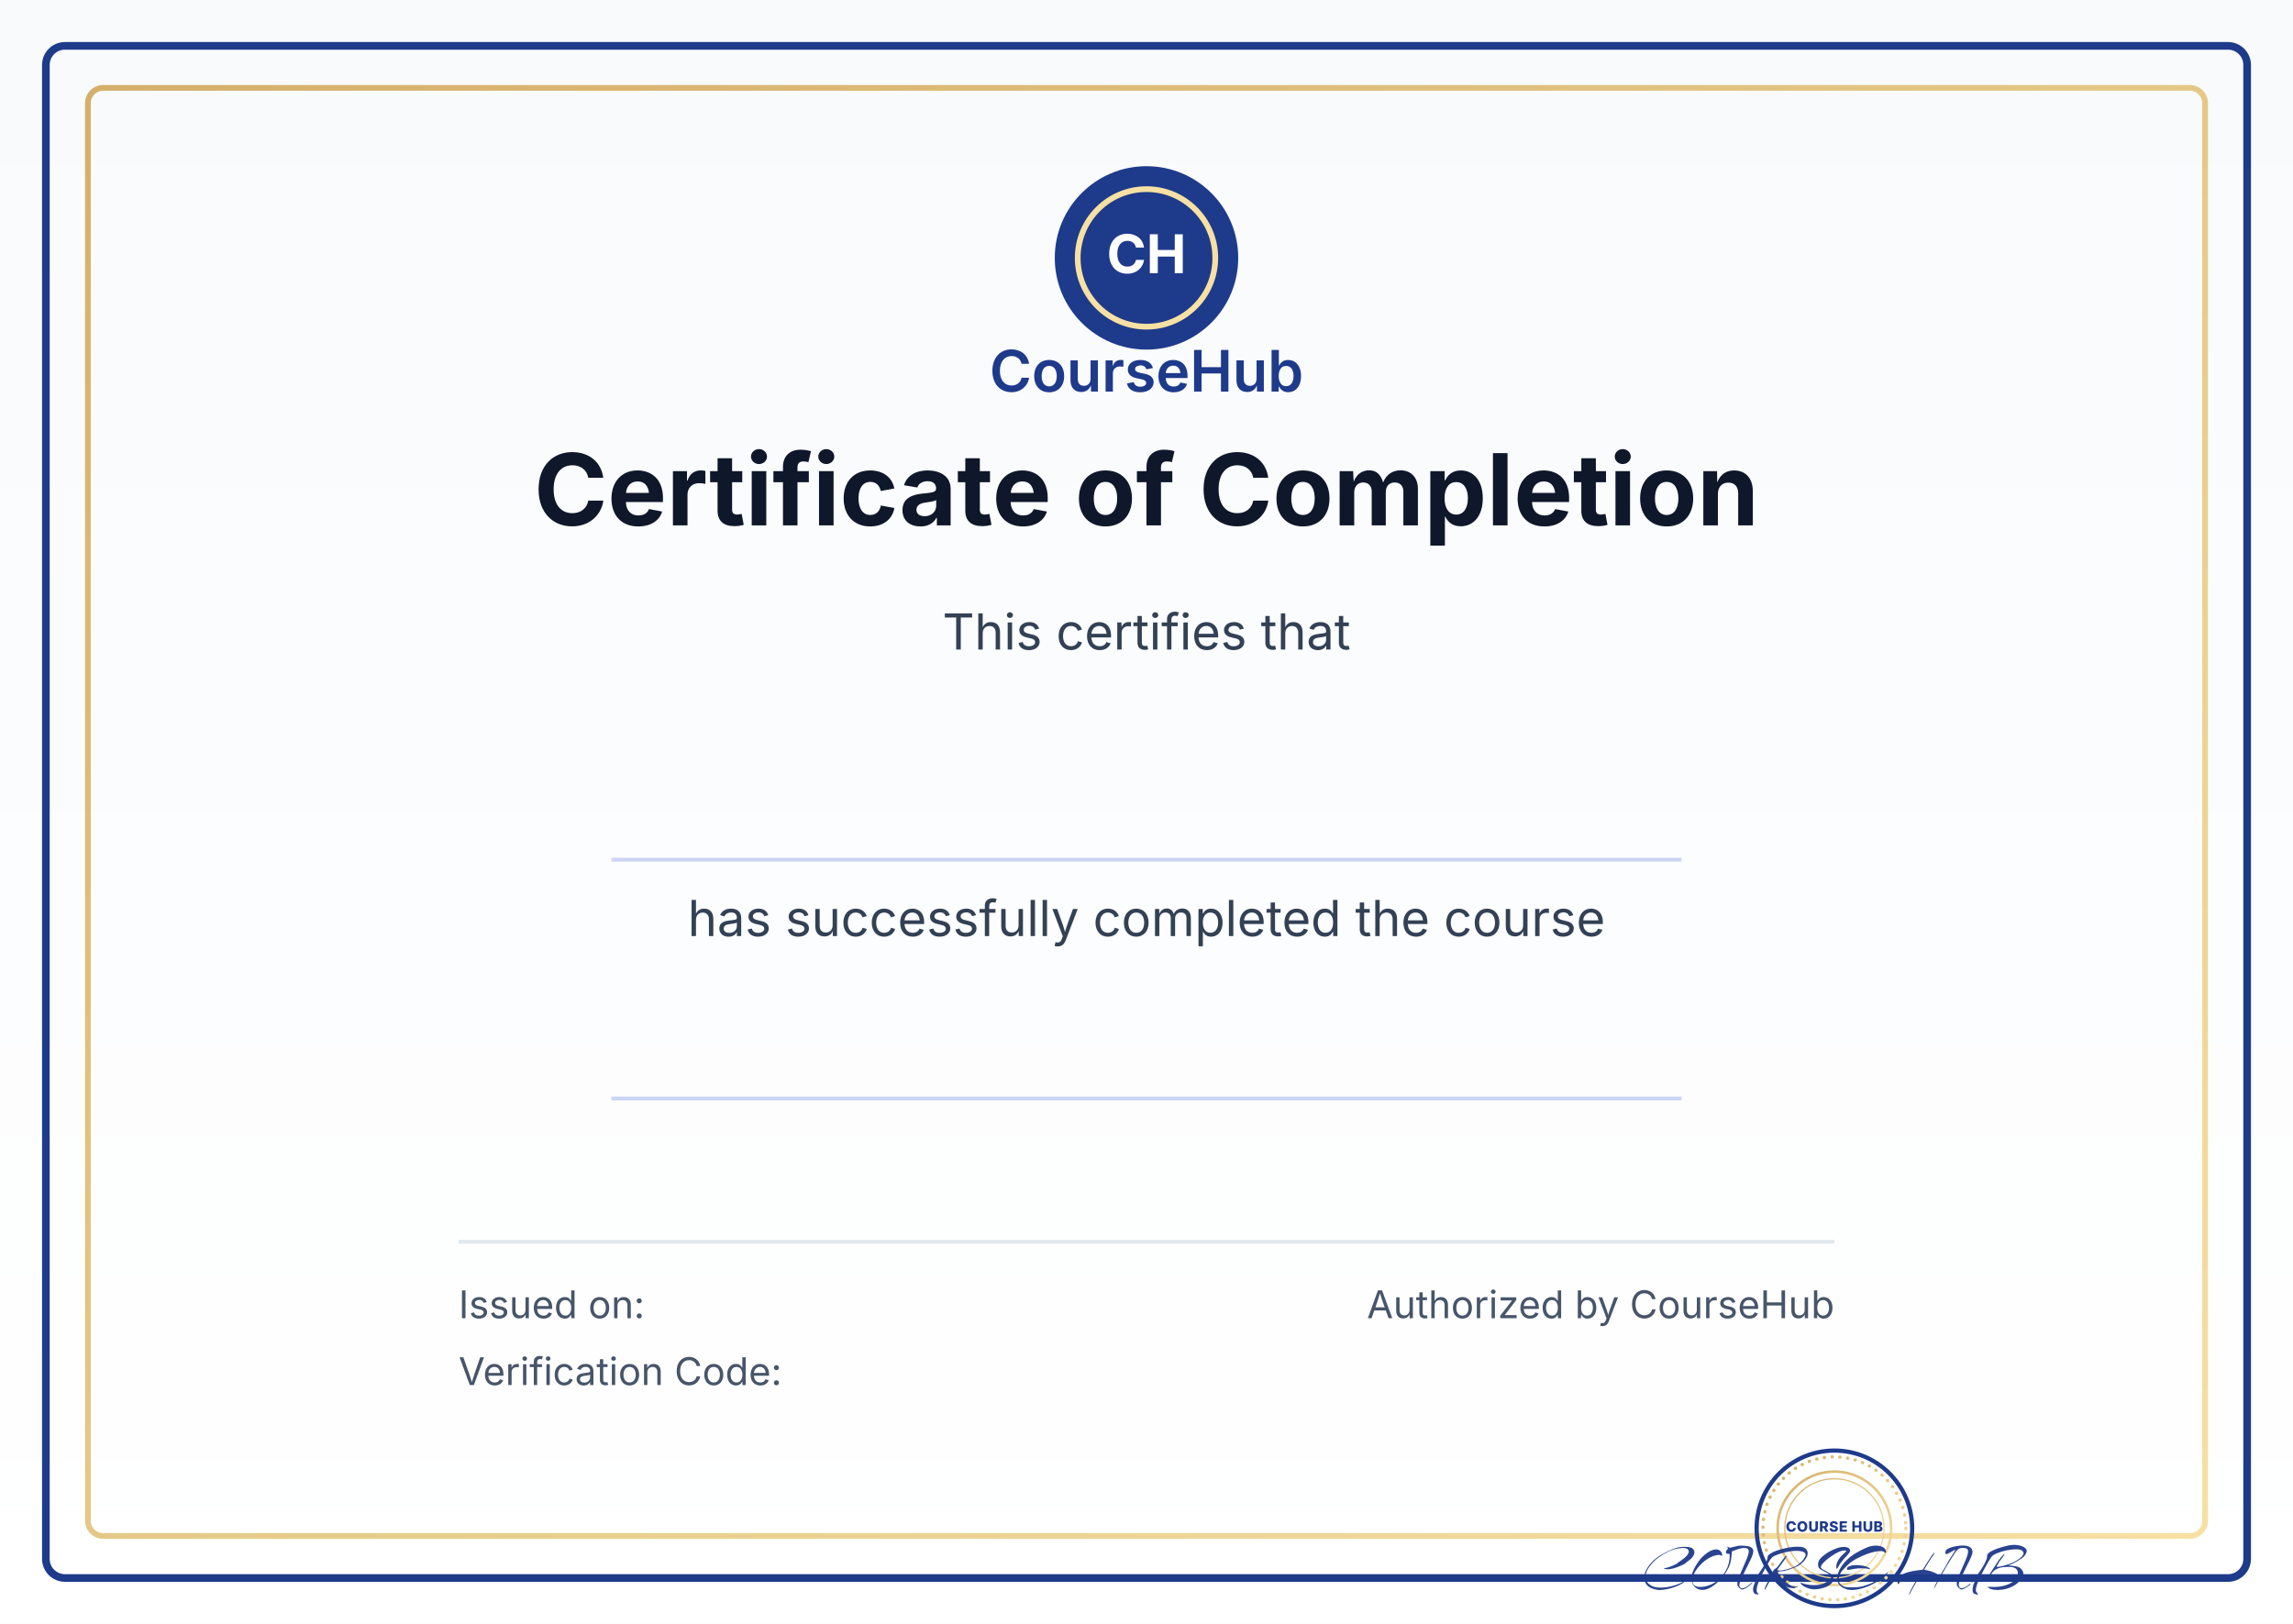
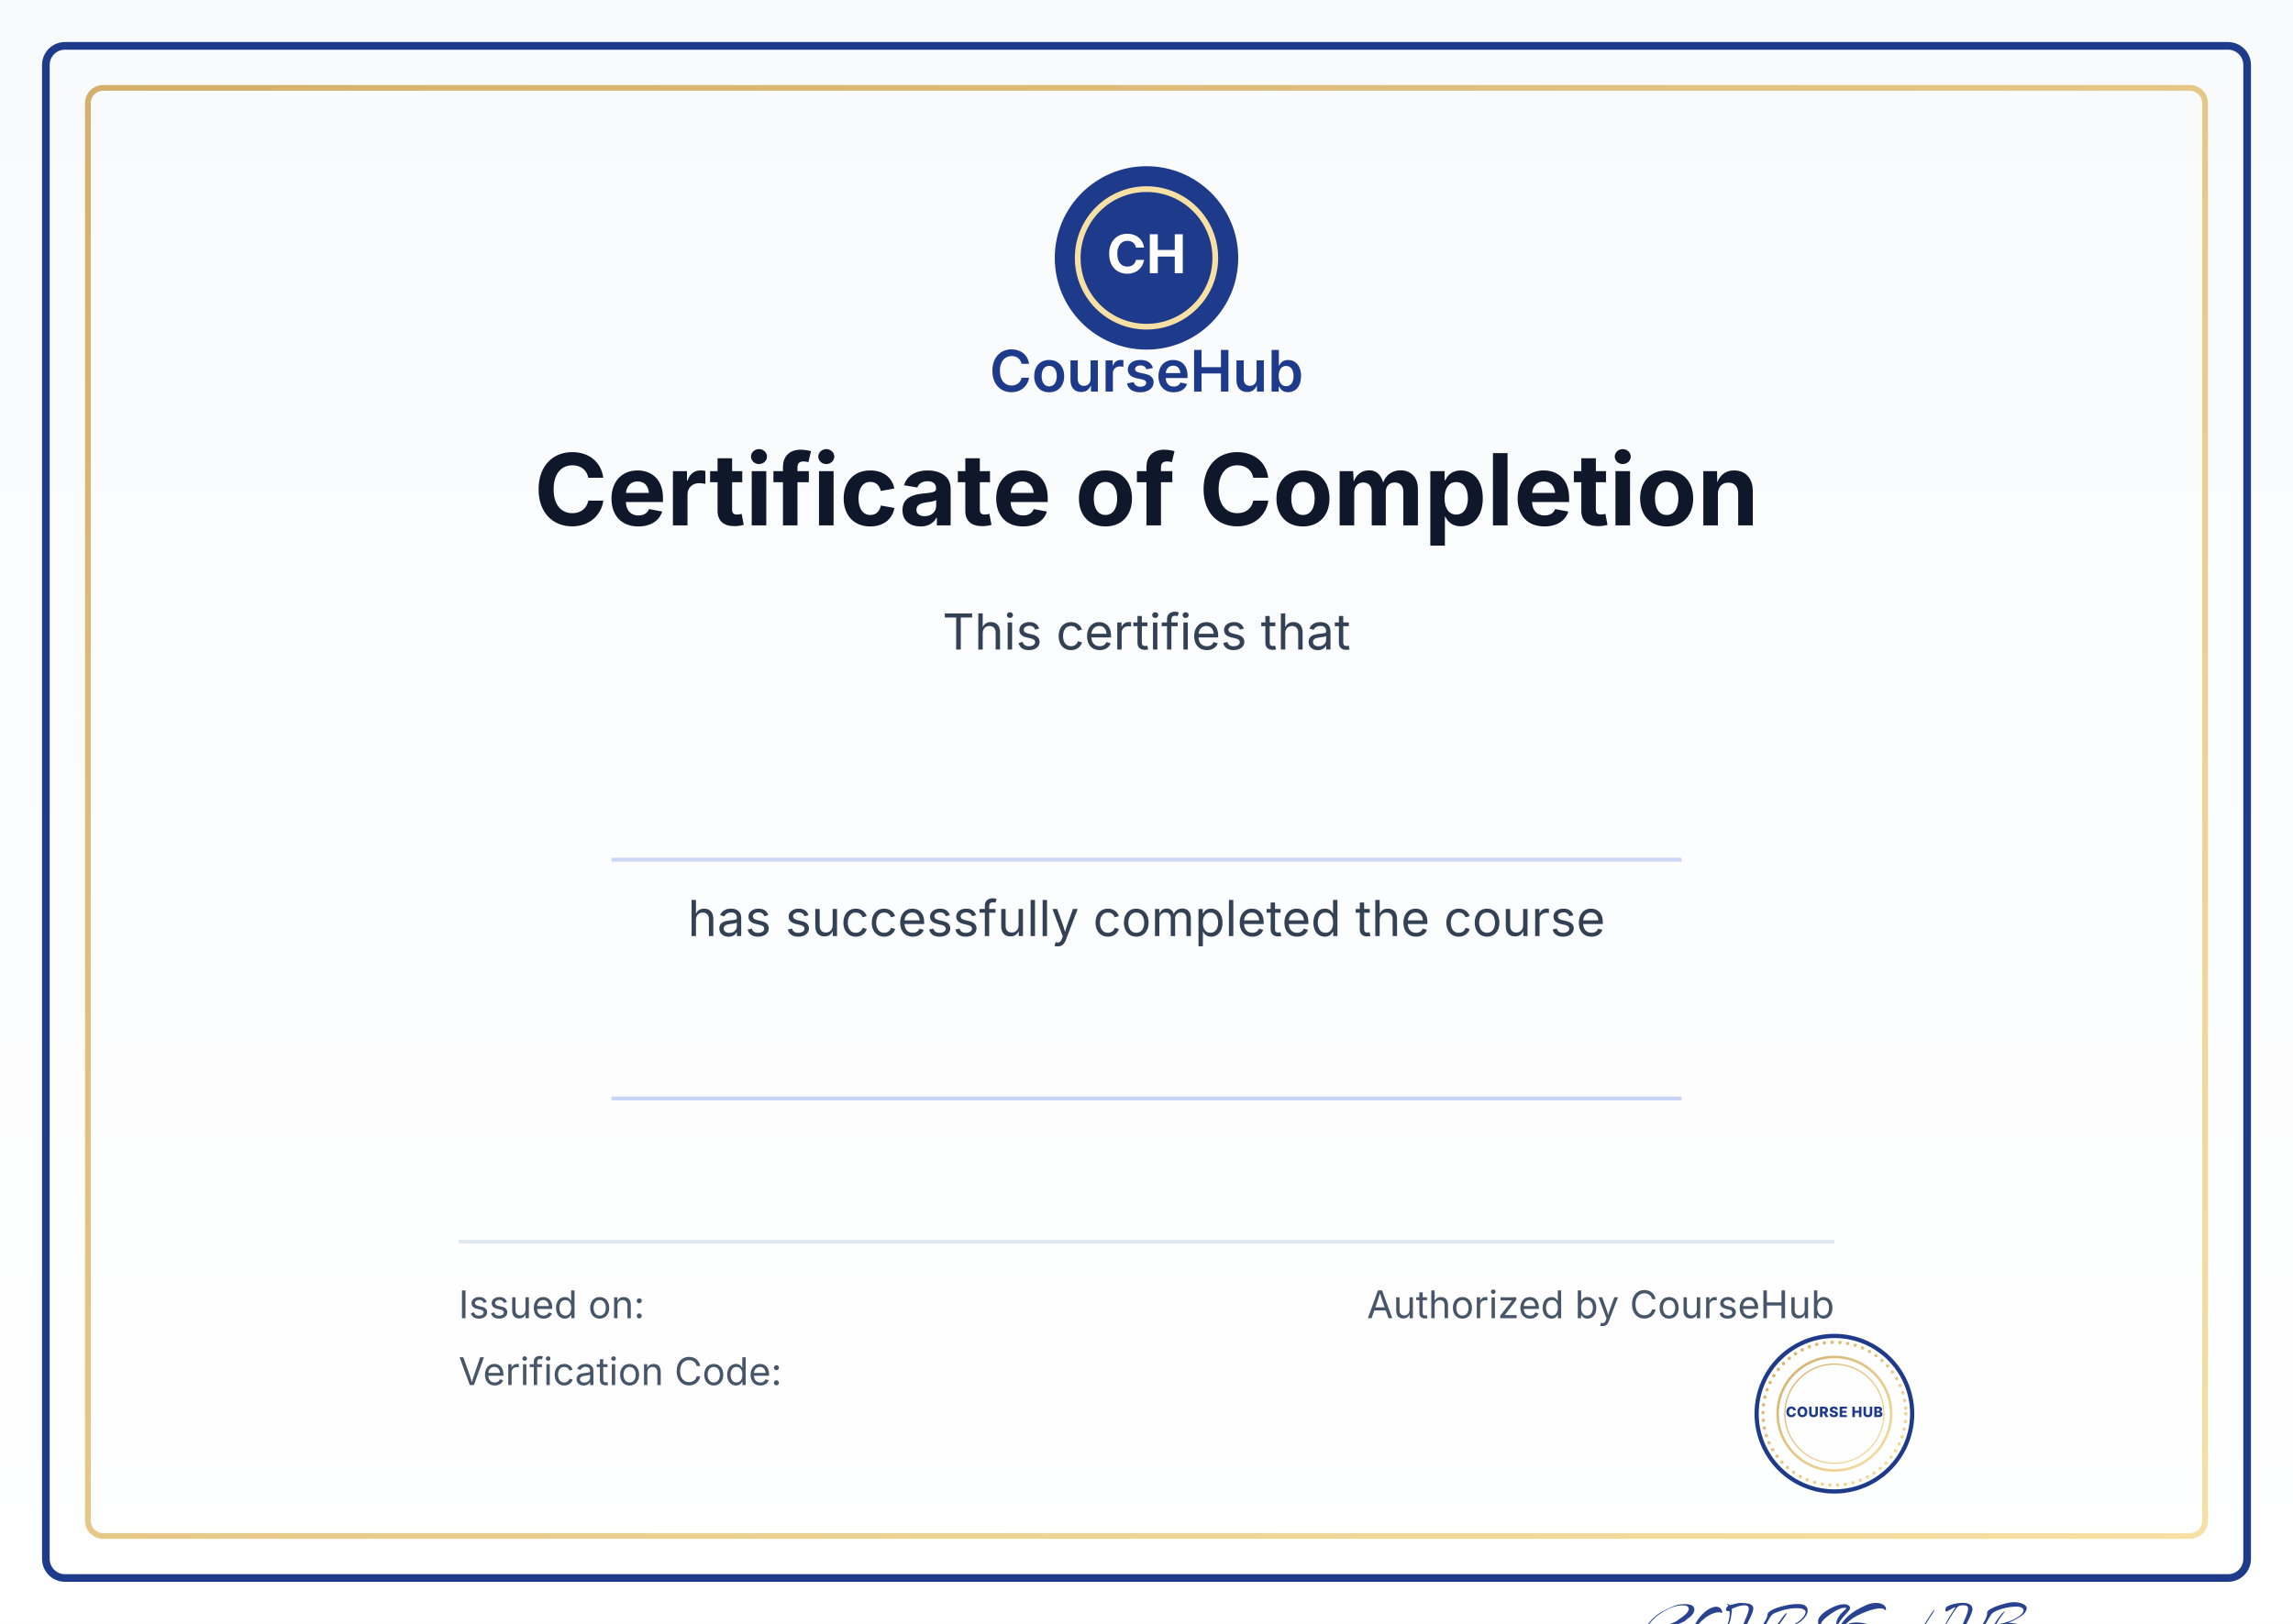
<svg xmlns="http://www.w3.org/2000/svg" width="1200" height="850" viewBox="0 0 1200 850" fill="none">
  <defs>
    <linearGradient id="bg" x1="0" y1="0" x2="0" y2="1">
      <stop offset="0%" stop-color="#f8fafc" />
      <stop offset="100%" stop-color="#ffffff" />
    </linearGradient>
    <linearGradient id="gold" x1="0" y1="0" x2="1" y2="1">
      <stop offset="0%" stop-color="#d4b06a" />
      <stop offset="100%" stop-color="#f6e0a3" />
    </linearGradient>
  </defs>
  <rect width="1200" height="850" fill="url(#bg)" />
  <rect x="24" y="24" width="1152" height="802" rx="10" stroke="#1e3a8a" stroke-width="4" />
  <rect x="46" y="46" width="1108" height="758" rx="8" stroke="url(#gold)" stroke-width="3" />
  <circle cx="600" cy="135" r="48" fill="#1e3a8a" />
  <circle cx="600" cy="135" r="36" stroke="#f6e0a3" stroke-width="3" fill="none" />
  <text x="600" y="143" text-anchor="middle" font-family="Inter, Segoe UI, sans-serif" font-size="28" fill="#ffffff" font-weight="700">CH</text>
  <text x="600" y="205" text-anchor="middle" font-family="Inter, Segoe UI, sans-serif" font-size="30" fill="#1e3a8a" font-weight="600">CourseHub</text>
  <text x="600" y="275" text-anchor="middle" font-family="Inter, Segoe UI, sans-serif" font-size="52" fill="#0f172a" font-weight="700">
    Certificate of Completion
  </text>
  <text x="600" y="340" text-anchor="middle" font-family="Inter, Segoe UI, sans-serif" font-size="26" fill="#334155">
    This certifies that
  </text>
  <text id="studentName" x="600" y="405" text-anchor="middle" font-family="Inter, Segoe UI, sans-serif" font-size="42" fill="#1d4ed8" font-weight="700" />
  <line x1="320" y1="450" x2="880" y2="450" stroke="#cbd5f5" stroke-width="2" />
  <text x="600" y="490" text-anchor="middle" font-family="Inter, Segoe UI, sans-serif" font-size="26" fill="#334155">
    has successfully completed the course
  </text>
  <text id="courseTitle" x="600" y="540" text-anchor="middle" font-family="Inter, Segoe UI, sans-serif" font-size="38" fill="#0f172a" font-weight="600" />
  <line x1="320" y1="575" x2="880" y2="575" stroke="#cbd5f5" stroke-width="2" />
  <line x1="240" y1="650" x2="960" y2="650" stroke="#e2e8f0" stroke-width="2" />
  <text x="240" y="690" font-family="Inter, Segoe UI, sans-serif" font-size="20" fill="#475569">
    Issued on:
  </text>
  <text id="issuedOn" x="340" y="690" font-family="Inter, Segoe UI, sans-serif" font-size="20" fill="#0f172a" font-weight="600" />
  <text x="240" y="725" font-family="Inter, Segoe UI, sans-serif" font-size="20" fill="#475569">
    Verification Code:
  </text>
  <text id="verificationCode" x="410" y="725" font-family="Inter, Segoe UI, sans-serif" font-size="20" fill="#0f172a" font-weight="600" />
  <text x="960" y="690" text-anchor="end" font-family="Inter, Segoe UI, sans-serif" font-size="20" fill="#475569">
    Authorized by CourseHub
  </text>
  <g>
-     <g transform="translate(960 800) scale(0.22) translate(-217 -217)">
+     <g transform="translate(960 740) scale(0.22) translate(-217 -217)">
      <rect width="434" height="444" fill="none" />
      <circle cx="217" cy="217" r="185" fill="none" stroke="#1e3a8a" stroke-width="10" />
      <circle cx="217" cy="217" r="170" fill="none" stroke="url(#gold)" stroke-width="8" stroke-linecap="round" stroke-dasharray="0.5 18" />
      <circle cx="217" cy="217" r="135" fill="none" stroke="url(#gold)" stroke-width="6" />
      <circle cx="217" cy="217" r="118" fill="none" stroke="url(#gold)" stroke-width="3" />
      <text x="217" y="225" text-anchor="middle" font-family="Inter, Segoe UI, sans-serif" font-size="34" font-weight="800" fill="#1e3a8a" letter-spacing="1">
        COURSE HUB
      </text>
    </g>
-     <g transform="translate(960 820) scale(0.33) translate(-325 -61.5)" opacity="0.95">
+     <g transform="translate(960 850) scale(0.33) translate(-325 -61.5)" opacity="0.95">
      <svg viewBox="0 0 650 123" width="650" height="123">
        <g transform="translate(0,123) scale(0.1,-0.1)" fill="#1e3a8a" stroke="none">
          <path d="M6030 953 c-74 -13 -191 -48 -249 -74 -88 -40 -112 -64 -110 -109 3 -46 -73 -184 -173 -311 -29 -38 -36 -55 -18 -44 16 10 12 -11 -12 -56 -25 -48 -35 -128 -19 -157 10 -19 66 -40 78 -29 2 3 -5 15 -17 27 -27 27 -23 67 20 179 30 77 166 330 209 388 66 88 422 160 490 99 52 -47 2 -112 -140 -183 -82 -41 -250 -85 -265 -70 -4 4 0 15 9 25 10 10 17 23 17 28 0 5 23 38 50 73 28 35 50 68 50 75 -1 15 -72 -64 -113 -127 -100 -152 -140 -217 -164 -265 -42 -86 -20 -69 34 25 54 96 86 124 166 148 57 17 183 20 221 5 45 -17 66 -46 66 -93 0 -125 -185 -224 -401 -215 -86 3 -88 2 -66 -14 40 -31 122 -42 217 -30 156 21 283 106 326 217 15 41 15 46 -2 82 -24 48 -71 72 -160 80 l-68 6 34 12 c41 15 143 72 189 106 40 29 71 78 71 112 0 66 -139 113 -270 90z" />
          <path d="M1725 944 c-16 -3 -54 -12 -84 -20 -38 -11 -57 -12 -64 -5 -6 6 -18 11 -26 11 -13 -1 -12 -3 2 -11 18 -10 18 -12 -3 -34 -31 -33 -24 -71 13 -68 25 2 27 -1 27 -36 0 -157 -92 -328 -223 -412 -139 -90 -316 -105 -357 -30 -14 28 -12 92 4 139 34 95 149 220 255 276 78 41 161 57 186 36 25 -21 19 34 -7 65 -57 65 -179 27 -297 -92 -77 -79 -154 -218 -166 -300 -19 -144 84 -244 222 -213 105 23 251 150 335 292 48 81 67 139 76 238 l7 75 70 27 c76 30 151 36 180 14 34 -25 21 -83 -64 -274 -114 -256 -121 -293 -72 -343 34 -33 50 -35 96 -13 40 19 115 82 115 96 0 6 -20 -8 -45 -31 -96 -89 -178 -80 -160 16 7 36 33 93 142 308 94 185 100 235 30 271 -30 16 -139 26 -192 18z" />
          <path d="M3821 936 c-75 -19 -224 -96 -306 -158 -178 -136 -266 -329 -198 -439 28 -44 101 -85 170 -94 109 -14 280 34 421 118 81 49 176 127 194 160 6 13 -9 3 -36 -23 -88 -84 -186 -140 -326 -185 -72 -24 -103 -28 -200 -29 -94 -1 -121 2 -150 18 -52 27 -70 54 -70 109 0 68 29 118 123 209 62 60 104 90 177 127 183 94 374 137 420 96 26 -24 35 -13 24 27 -19 64 -129 93 -243 64z" />
          <path d="M5185 939 c-65 -11 -134 -35 -157 -56 -21 -19 -25 -73 -4 -73 7 0 40 16 72 35 67 41 82 44 62 13 -81 -126 -118 -186 -118 -190 0 -3 -17 -35 -38 -69 -87 -143 -172 -308 -172 -331 0 -7 20 25 43 72 68 132 206 369 278 476 54 80 75 94 143 94 101 0 102 -56 1 -276 -116 -257 -127 -304 -76 -355 16 -16 37 -29 46 -29 34 0 145 70 145 92 0 6 -10 2 -22 -9 -70 -64 -140 -81 -159 -39 -19 40 -3 85 106 301 84 165 105 216 105 250 0 87 -93 122 -255 94z" />
          <path d="M755 914 c-81 -20 -246 -102 -323 -161 -155 -119 -232 -278 -184 -385 25 -58 72 -93 153 -114 55 -14 76 -15 152 -5 136 18 288 83 350 150 15 16 2 10 -42 -18 -147 -94 -396 -130 -507 -73 -150 77 -132 229 48 402 60 58 187 135 275 167 90 33 203 42 238 19 56 -36 20 -106 -92 -182 -32 -22 -60 -42 -63 -46 -12 -16 -138 -68 -179 -74 -36 -6 -42 -9 -26 -15 32 -12 76 -10 140 6 62 16 195 73 195 84 0 3 19 19 43 35 98 66 126 154 64 200 -36 27 -155 32 -242 10z" />
          <path d="M2490 910 c-124 -27 -204 -55 -255 -90 -36 -25 -45 -37 -45 -60 0 -16 -10 -49 -22 -72 -27 -54 -173 -272 -193 -288 -8 -7 -15 -18 -15 -24 0 -6 11 3 25 19 31 38 31 29 0 -45 -41 -97 -31 -163 26 -175 37 -8 49 1 24 18 -45 34 -6 169 112 382 103 186 106 190 176 219 202 85 449 94 469 18 13 -47 -75 -150 -165 -195 -74 -36 -198 -69 -247 -65 l-41 3 38 53 c21 29 57 78 80 110 23 31 39 61 36 66 -7 11 -49 -37 -109 -126 -25 -37 -54 -70 -65 -73 -23 -8 -52 -48 -47 -67 1 -7 -21 -52 -50 -100 -58 -95 -85 -154 -79 -171 2 -6 17 16 33 48 61 120 124 204 124 164 0 -18 100 -117 145 -143 82 -48 174 -57 221 -21 18 14 17 14 -8 6 -48 -18 -124 15 -201 88 -58 54 -111 127 -102 141 3 6 27 10 52 10 57 0 212 51 278 92 62 38 121 106 136 158 15 50 -2 95 -45 121 -41 25 -169 24 -286 -1z" />
          <path d="M3320 915 c-127 -35 -278 -133 -315 -206 -20 -37 -19 -89 1 -118 9 -13 50 -38 90 -57 43 -19 80 -44 90 -59 16 -25 16 -27 -3 -53 -28 -38 -78 -70 -136 -87 -88 -26 -233 -17 -322 21 -19 8 -19 7 -4 -16 22 -36 109 -77 176 -85 75 -8 189 15 256 53 82 46 107 122 59 175 -9 11 -51 36 -93 58 -82 41 -91 51 -78 87 22 59 206 196 308 231 39 13 91 15 91 4 0 -5 -24 -29 -54 -55 -61 -54 -106 -133 -106 -188 0 -56 9 -54 41 8 17 30 63 91 104 134 50 52 75 86 75 101 0 56 -80 79 -180 52z" />
          <path d="M4798 796 c-18 -26 -58 -88 -90 -139 l-56 -92 -89 -11 c-209 -27 -313 -86 -313 -178 0 -43 13 -53 28 -22 26 57 134 107 261 122 l62 7 -62 -104 c-67 -114 -109 -197 -109 -213 1 -6 13 12 27 39 14 28 57 103 95 168 l69 117 102 0 c56 0 117 -4 135 -9 25 -8 32 -7 30 2 -6 19 -87 55 -155 69 l-61 13 46 77 c26 43 65 103 86 133 21 31 36 58 33 61 -3 4 -21 -15 -39 -40z" />
          <path d="M3521 630 c-51 -11 -71 -25 -71 -51 0 -23 3 -23 101 -3 78 16 199 15 249 -1 24 -8 25 -8 7 12 -34 39 -191 63 -286 43z" />
          <path d="M5435 380 c-10 -11 -14 -20 -9 -20 5 0 15 9 22 20 7 11 11 20 9 20 -2 0 -12 -9 -22 -20z" />
        </g>
      </svg>
    </g>
  </g>
</svg>
